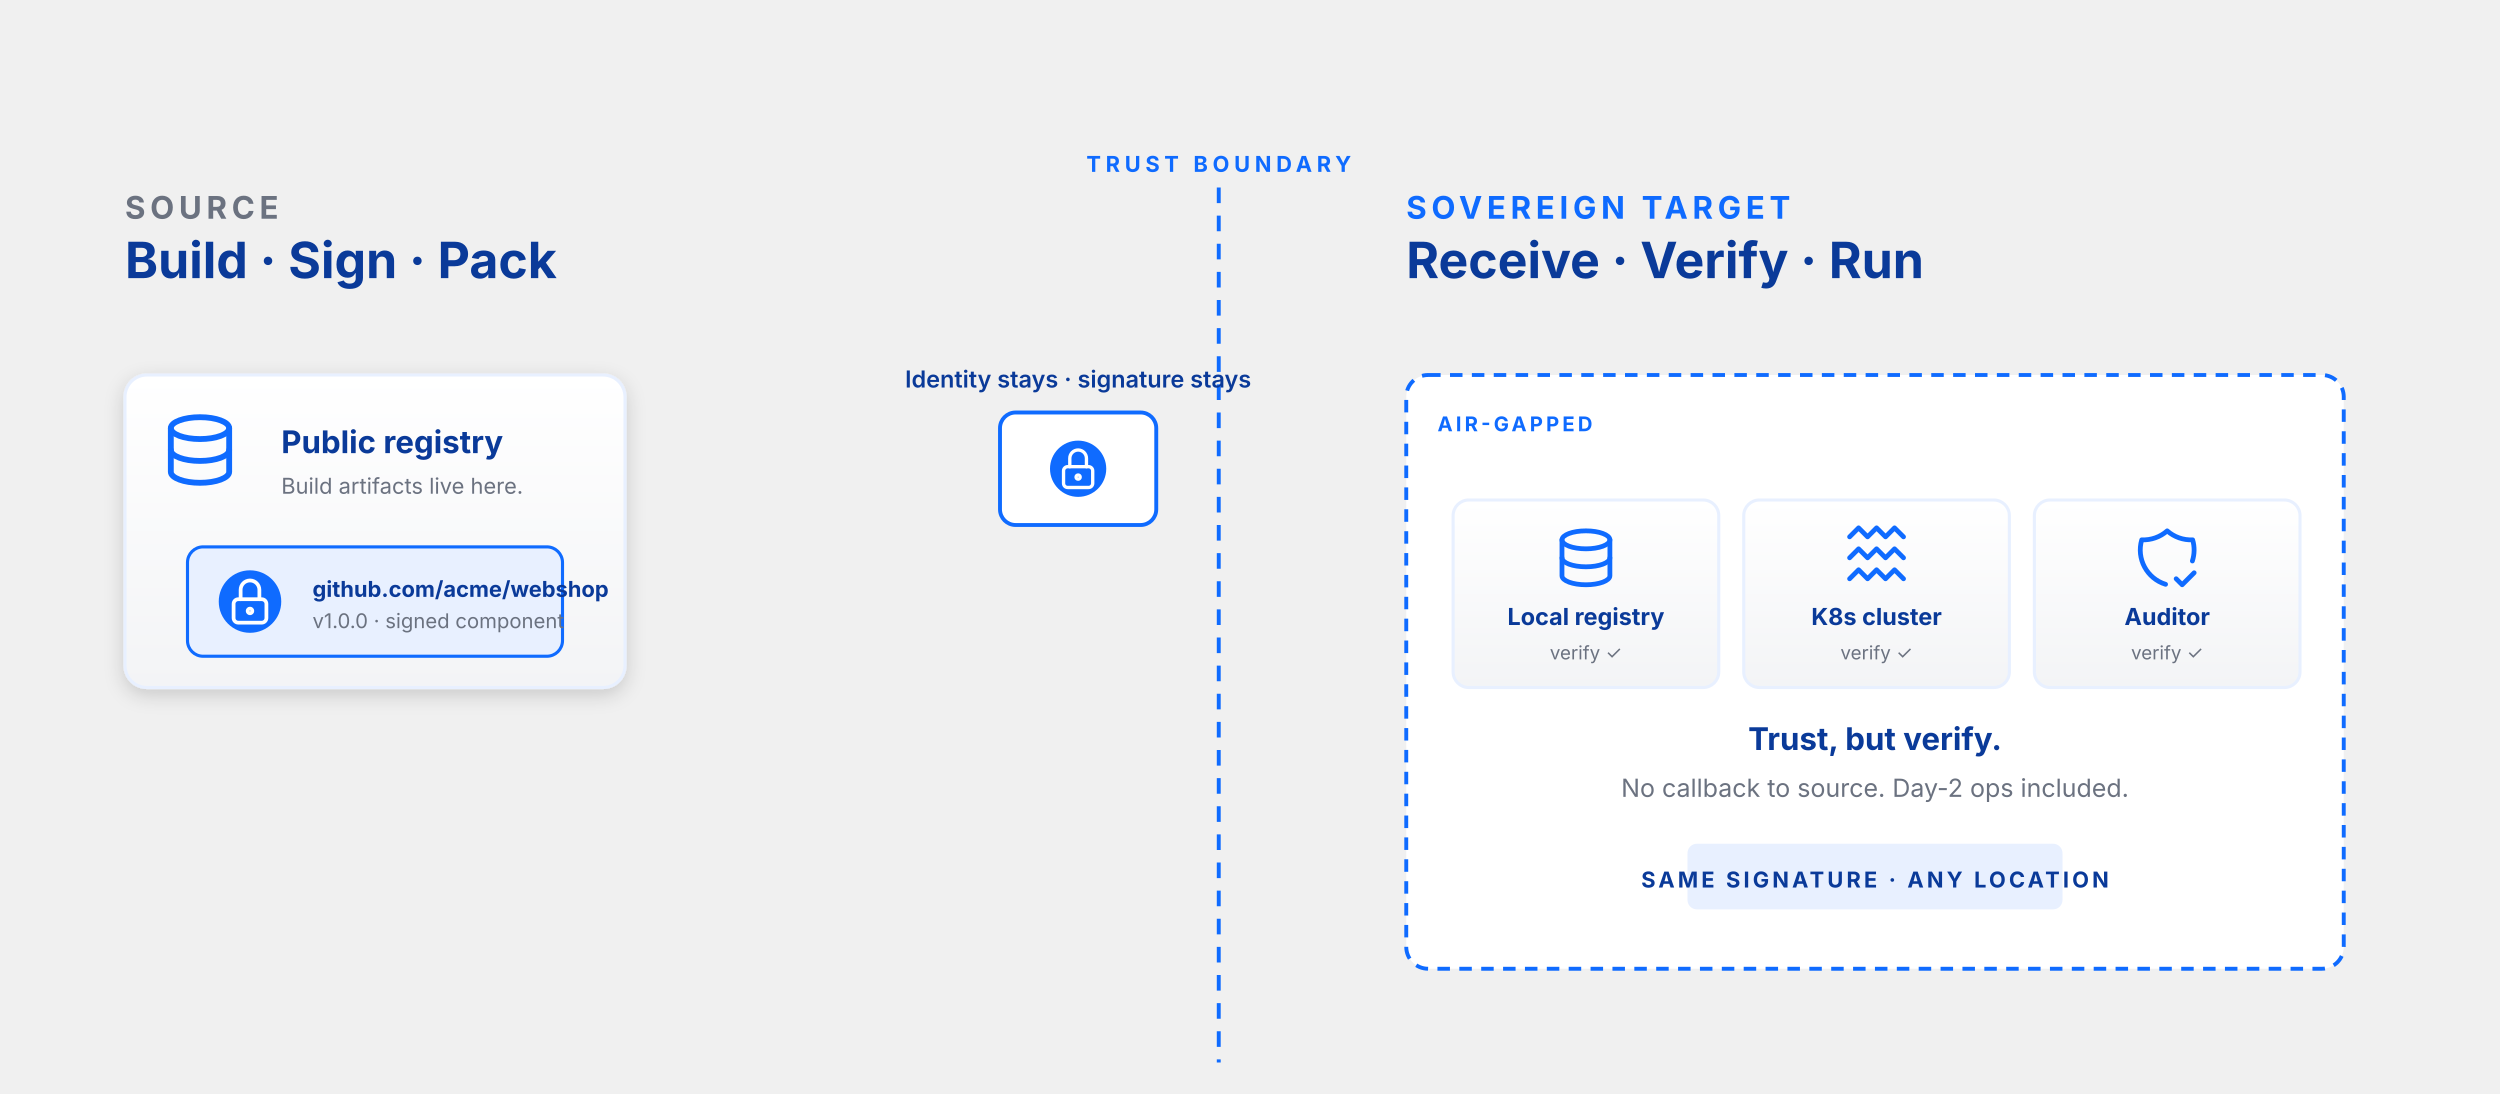
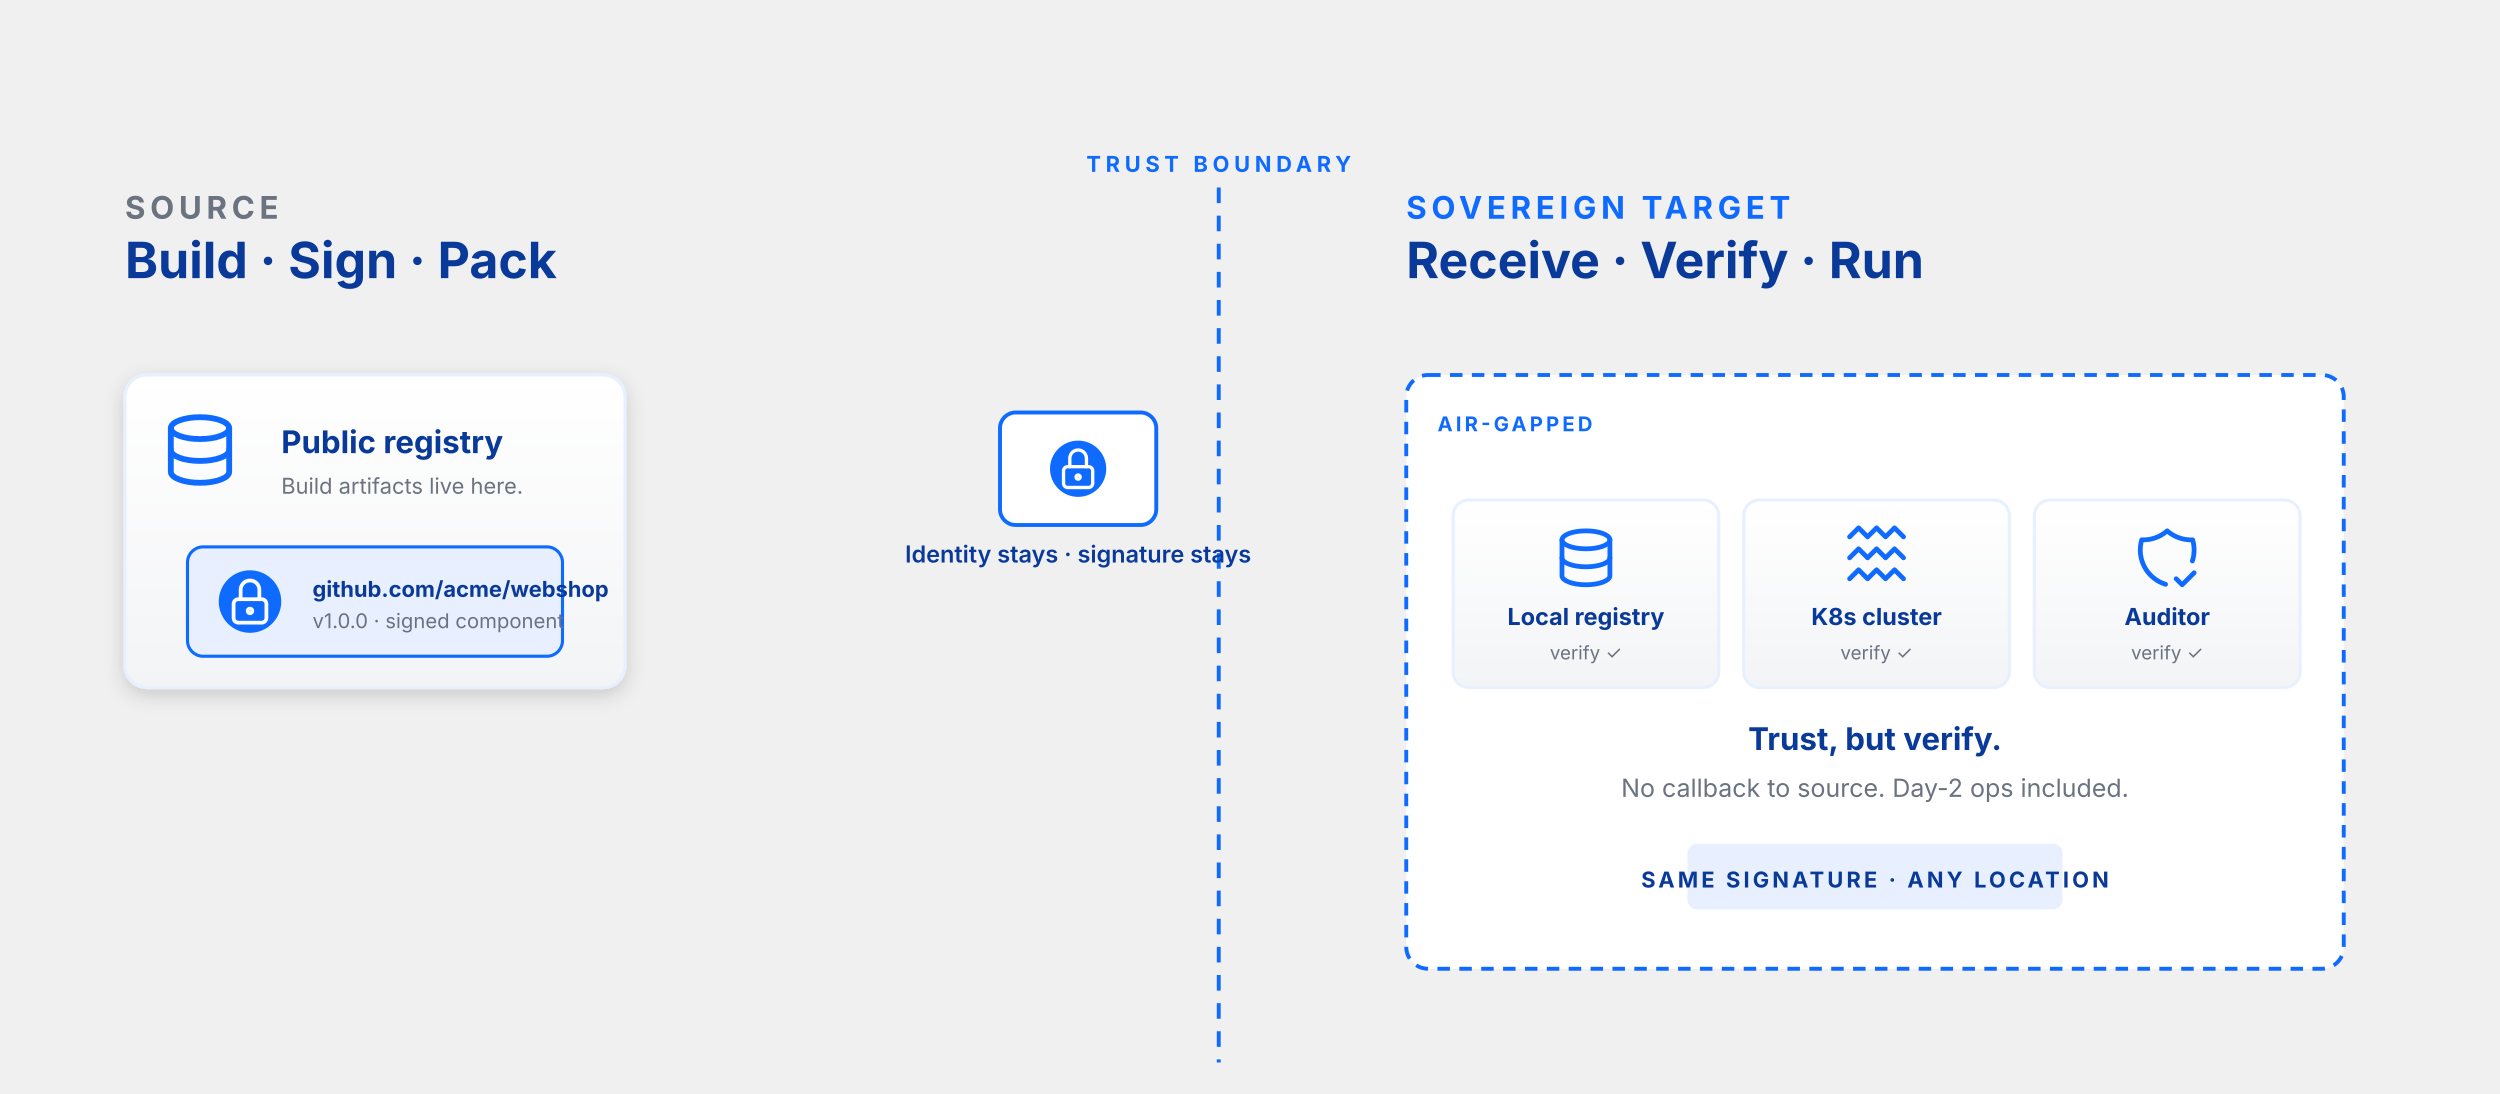
<svg xmlns="http://www.w3.org/2000/svg" viewBox="0 0 1600 700" role="img" aria-label="Sovereign-ready: trust, but verify">
  <defs>
    <linearGradient id="pillarFill" x1="0%" y1="0%" x2="0%" y2="100%">
      <stop offset="0%" stop-color="#ffffff" />
      <stop offset="100%" stop-color="#f3f4f6" />
    </linearGradient>
    <filter id="softShadow" x="-20%" y="-20%" width="140%" height="140%">
      <feGaussianBlur in="SourceAlpha" stdDeviation="6" />
      <feOffset dx="0" dy="4" result="offsetblur" />
      <feComponentTransfer>
        <feFuncA type="linear" slope="0.16" />
      </feComponentTransfer>
      <feMerge>
        <feMergeNode />
        <feMergeNode in="SourceGraphic" />
      </feMerge>
    </filter>
    <linearGradient id="brandFill" x1="0%" y1="0%" x2="100%" y2="0%">
      <stop offset="0%" stop-color="#5cd6ff" />
      <stop offset="100%" stop-color="#0f6bff" />
    </linearGradient>
    <symbol id="ico-lock" viewBox="0 0 24 24">
      <g fill="none" stroke="currentColor" stroke-width="1.6" stroke-linecap="round" stroke-linejoin="round">
        <path d="M5 13a2 2 0 0 1 2 -2h10a2 2 0 0 1 2 2v6a2 2 0 0 1 -2 2h-10a2 2 0 0 1 -2 -2v-6" />
        <path d="M11 16a1 1 0 1 0 2 0a1 1 0 0 0 -2 0" />
        <path d="M8 11v-4a4 4 0 1 1 8 0v4" />
      </g>
    </symbol>
    <symbol id="ico-shield" viewBox="0 0 24 24">
      <g fill="none" stroke="#0f6bff" stroke-width="1.6" stroke-linecap="round" stroke-linejoin="round">
        <path d="M11.46 20.846a12 12 0 0 1 -7.96 -14.846a12 12 0 0 0 8.5 -3a12 12 0 0 0 8.5 3a12 12 0 0 1 -.09 7.06" />
        <path d="M15 19l2 2l4 -4" />
      </g>
    </symbol>
    <symbol id="ico-cluster" viewBox="0 0 24 24">
      <g fill="none" stroke="#0f6bff" stroke-width="1.6" stroke-linecap="round" stroke-linejoin="round">
        <path d="M3 12l3 -3l3 3l3 -3l3 3l3 -3l3 3" />
        <path d="M3 19l3 -3l3 3l3 -3l3 3l3 -3l3 3" />
        <path d="M3 5l3 -3l3 3l3 -3l3 3l3 -3l3 3" />
      </g>
    </symbol>
    <symbol id="ico-registry" viewBox="0 0 24 24">
      <g fill="none" stroke="#0f6bff" stroke-width="1.6" stroke-linecap="round" stroke-linejoin="round">
        <ellipse cx="12" cy="6" rx="8" ry="3" />
        <path d="M4 6v6a8 3 0 0 0 16 0v-6" />
        <path d="M4 12v6a8 3 0 0 0 16 0v-6" />
      </g>
    </symbol>
  </defs>
  <g font-family="Aptos, Inter, sans-serif">
    <g transform="translate(80,100)">
      <text x="0" y="40" font-size="20" font-weight="700" fill="#6b7280" letter-spacing="3">SOURCE</text>
      <text x="0" y="78" font-size="32" font-weight="700" fill="#0a3a99">Build · Sign · Pack</text>
      <g transform="translate(0,140)">
        <rect width="320" height="200" rx="14" fill="url(#pillarFill)" stroke="#e8f0ff" stroke-width="2" filter="url(#softShadow)" />
        <use href="#ico-registry" x="20" y="20" width="56" height="56" stroke="#0f6bff" />
        <text x="100" y="50" font-size="20" font-weight="700" fill="#0a3a99">Public registry</text>
        <text x="100" y="76" font-size="14" fill="#6b7280">Build artifacts live here.</text>
        <g transform="translate(40,110)">
          <rect width="240" height="70" rx="10" fill="#e8f0ff" stroke="#0f6bff" stroke-width="2" />
          <circle cx="40" cy="35" r="20" fill="#0f6bff" />
          <use href="#ico-lock" x="22" y="17" width="36" height="36" color="#ffffff" />
          <text x="80" y="32" font-size="14" font-weight="700" fill="#0a3a99">github.com/acme/webshop</text>
          <text x="80" y="52" font-size="13" fill="#6b7280">v1.0.0 · signed component</text>
        </g>
      </g>
    </g>
    <g transform="translate(700,80)">
      <line x1="80" y1="40" x2="80" y2="600" stroke="#0f6bff" stroke-width="2.5" stroke-dasharray="10 8" />
      <text x="80" y="30" text-anchor="middle" font-size="14" font-weight="700" fill="#0f6bff" letter-spacing="3">TRUST BOUNDARY</text>
    </g>
    <g transform="translate(420,260)">
      <line x1="0" y1="40" x2="540" y2="40" stroke="url(#brandFill)" stroke-width="3.5" />
      <polygon points="540,40 518,28 518,52" fill="#0f6bff" />
      <g transform="translate(220,4)">
        <rect width="100" height="72" rx="10" fill="#ffffff" stroke="#0f6bff" stroke-width="2.5" />
        <circle cx="50" cy="36" r="18" fill="#0f6bff" />
        <use href="#ico-lock" x="34" y="20" width="32" height="32" color="#ffffff" />
      </g>
-       <text x="270" y="-12" text-anchor="middle" font-size="15" font-weight="600" fill="#0a3a99">Identity stays · signature stays</text>
+       <text x="270" y="100" text-anchor="middle" font-size="15" font-weight="600" fill="#0a3a99">Identity stays · signature stays</text>
    </g>
    <g transform="translate(900,100)">
      <text x="0" y="40" font-size="20" font-weight="700" fill="#0f6bff" letter-spacing="3">SOVEREIGN TARGET</text>
      <text x="0" y="78" font-size="32" font-weight="700" fill="#0a3a99">Receive · Verify · Run</text>
      <g transform="translate(0,140)">
        <rect width="600" height="380" rx="14" fill="#ffffff" stroke="#0f6bff" stroke-width="2.5" stroke-dasharray="8 6" />
        <text x="20" y="36" font-size="13" font-weight="700" fill="#0f6bff" letter-spacing="2">AIR-GAPPED</text>
        <g transform="translate(30,80)">
          <rect width="170" height="120" rx="10" fill="url(#pillarFill)" stroke="#e8f0ff" stroke-width="2" />
          <use href="#ico-registry" x="62" y="14" width="46" height="46" stroke="#0f6bff" />
          <text x="85" y="80" text-anchor="middle" font-size="15" font-weight="700" fill="#0a3a99">Local registry</text>
          <text x="85" y="102" text-anchor="middle" font-size="12" fill="#6b7280">verify ✓</text>
        </g>
        <g transform="translate(216,80)">
          <rect width="170" height="120" rx="10" fill="url(#pillarFill)" stroke="#e8f0ff" stroke-width="2" />
          <use href="#ico-cluster" x="62" y="14" width="46" height="46" stroke="#0f6bff" />
          <text x="85" y="80" text-anchor="middle" font-size="15" font-weight="700" fill="#0a3a99">K8s cluster</text>
          <text x="85" y="102" text-anchor="middle" font-size="12" fill="#6b7280">verify ✓</text>
        </g>
        <g transform="translate(402,80)">
          <rect width="170" height="120" rx="10" fill="url(#pillarFill)" stroke="#e8f0ff" stroke-width="2" />
          <use href="#ico-shield" x="62" y="14" width="46" height="46" stroke="#0f6bff" />
          <text x="85" y="80" text-anchor="middle" font-size="15" font-weight="700" fill="#0a3a99">Auditor</text>
          <text x="85" y="102" text-anchor="middle" font-size="12" fill="#6b7280">verify ✓</text>
        </g>
        <text x="300" y="240" text-anchor="middle" font-size="20" font-weight="700" fill="#0a3a99">Trust, but verify.</text>
        <text x="300" y="270" text-anchor="middle" font-size="16" fill="#6b7280">No callback to source. Day-2 ops included.</text>
        <rect x="180" y="300" width="240" height="42" rx="6" fill="#e8f0ff" />
        <text x="300" y="328" text-anchor="middle" font-size="14" font-weight="700" fill="#0a3a99" letter-spacing="2">SAME SIGNATURE · ANY LOCATION</text>
      </g>
    </g>
  </g>
</svg>
